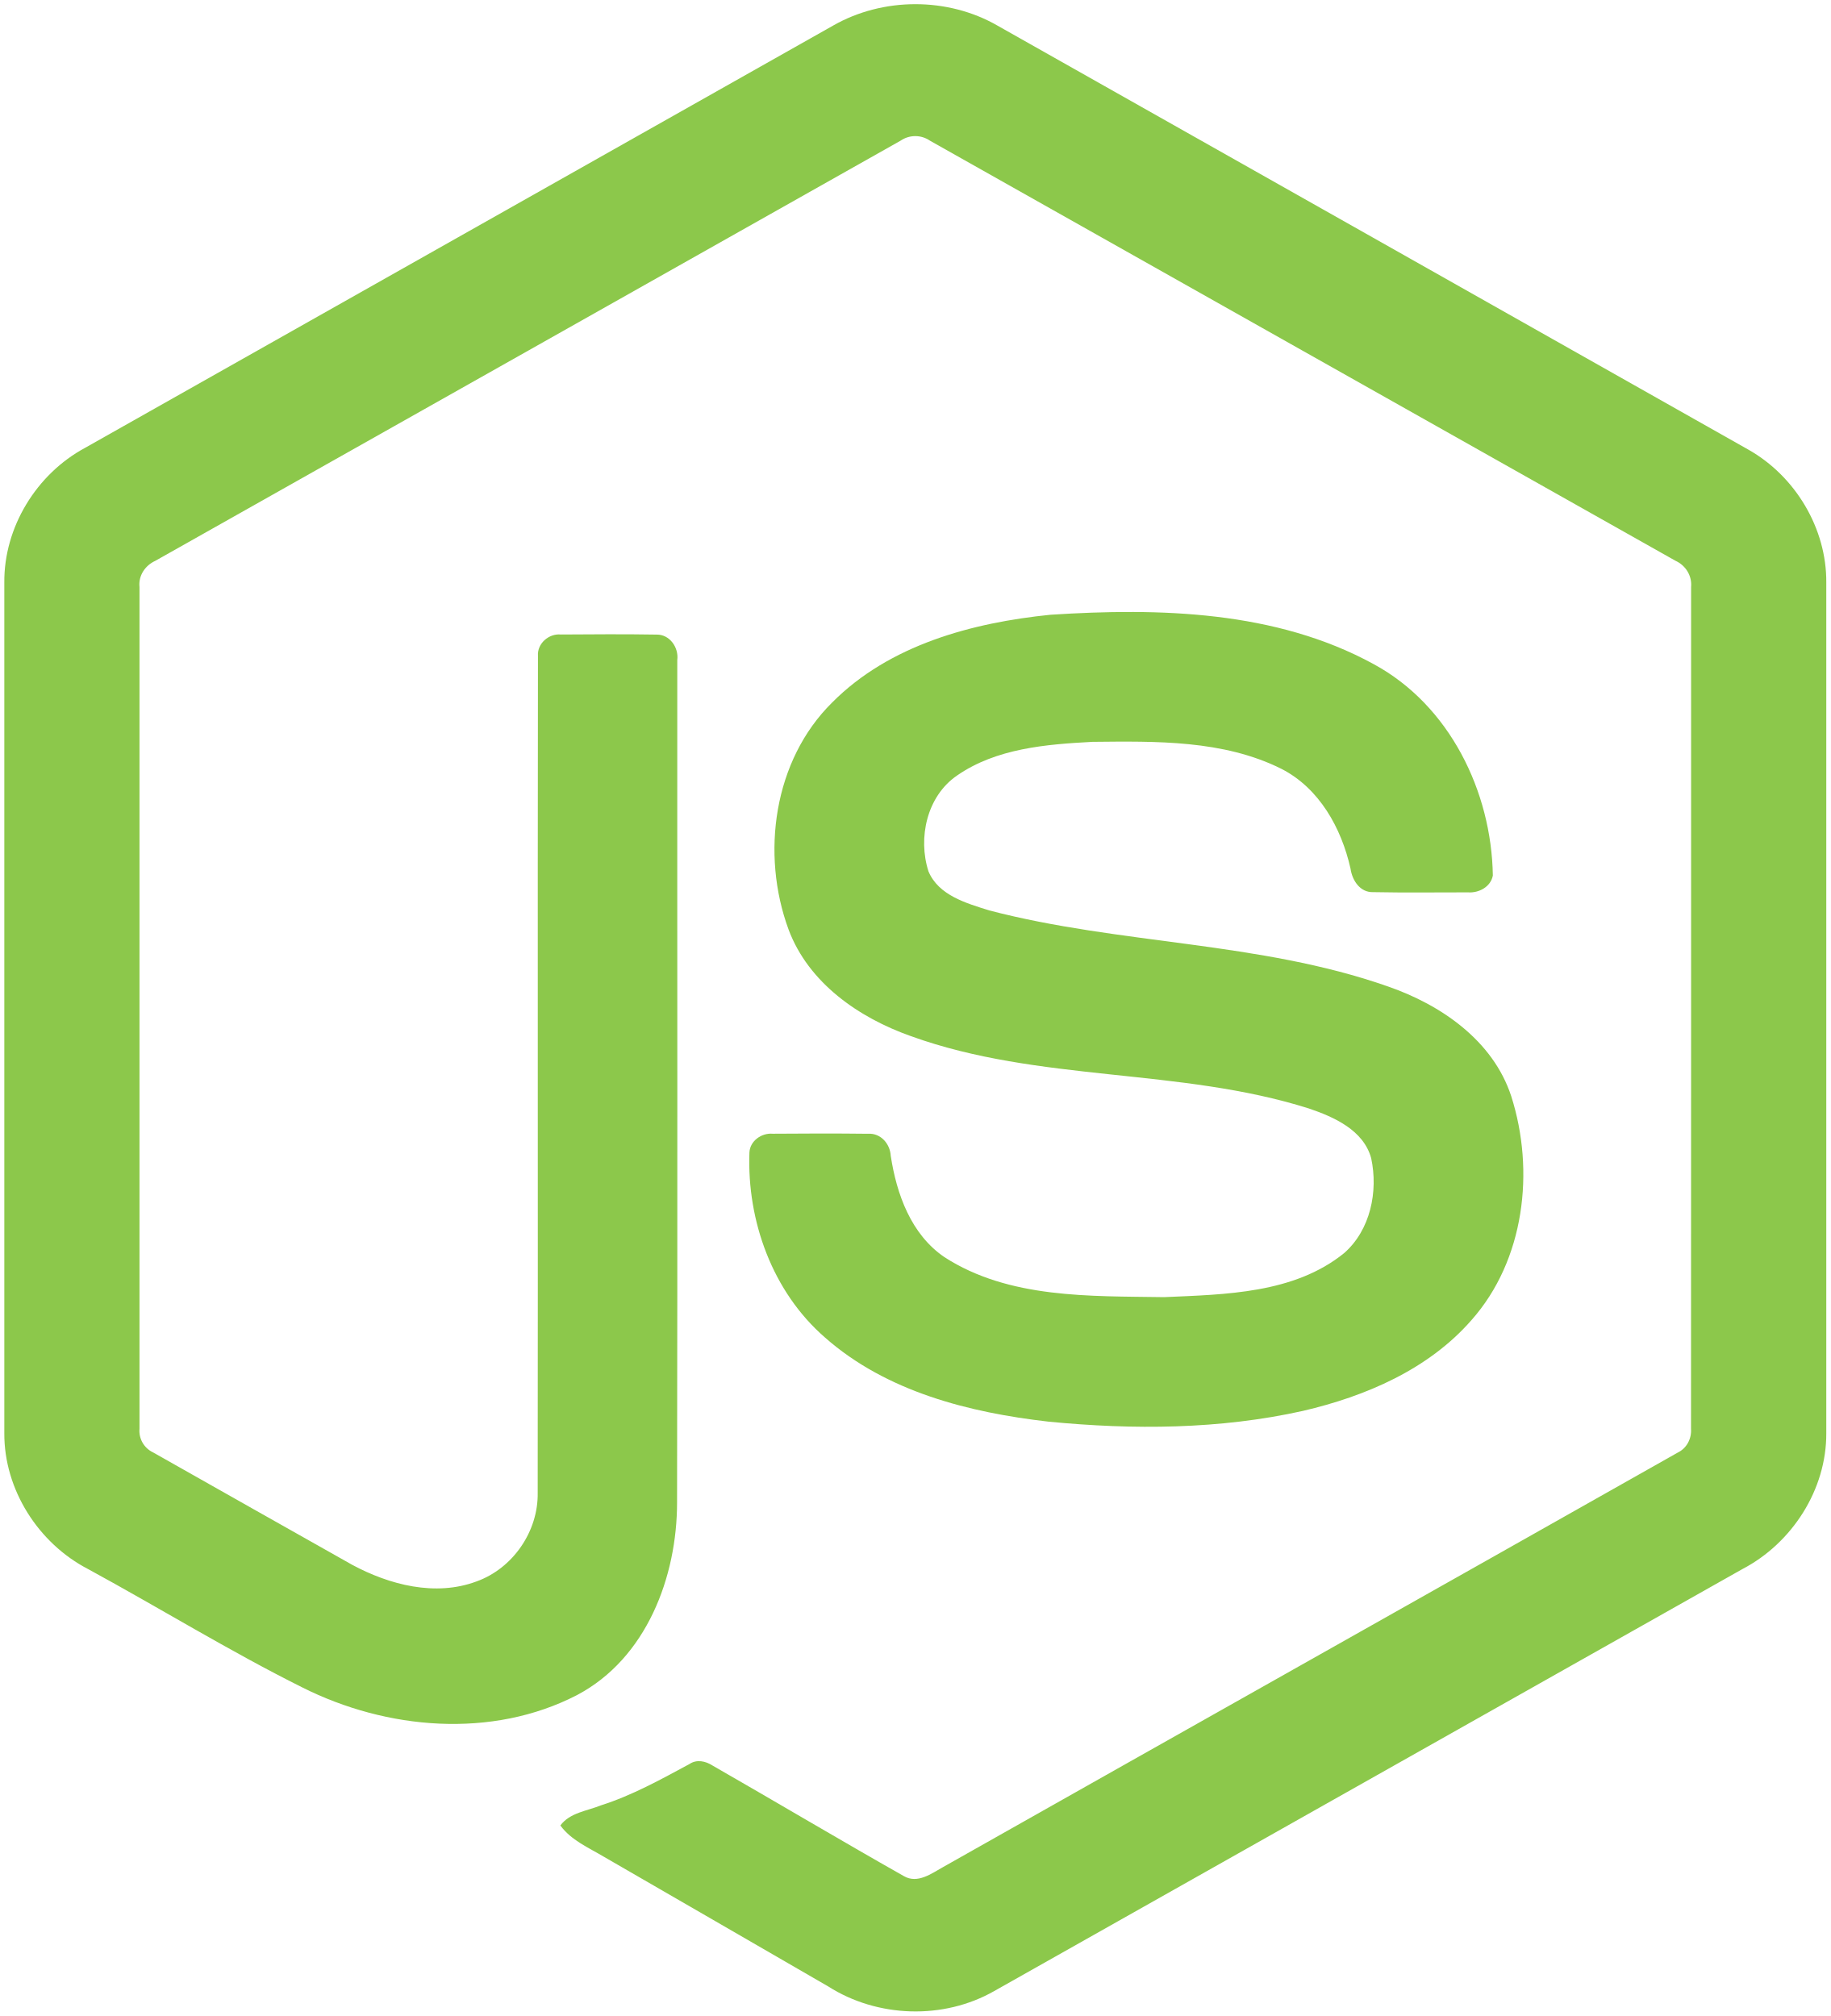
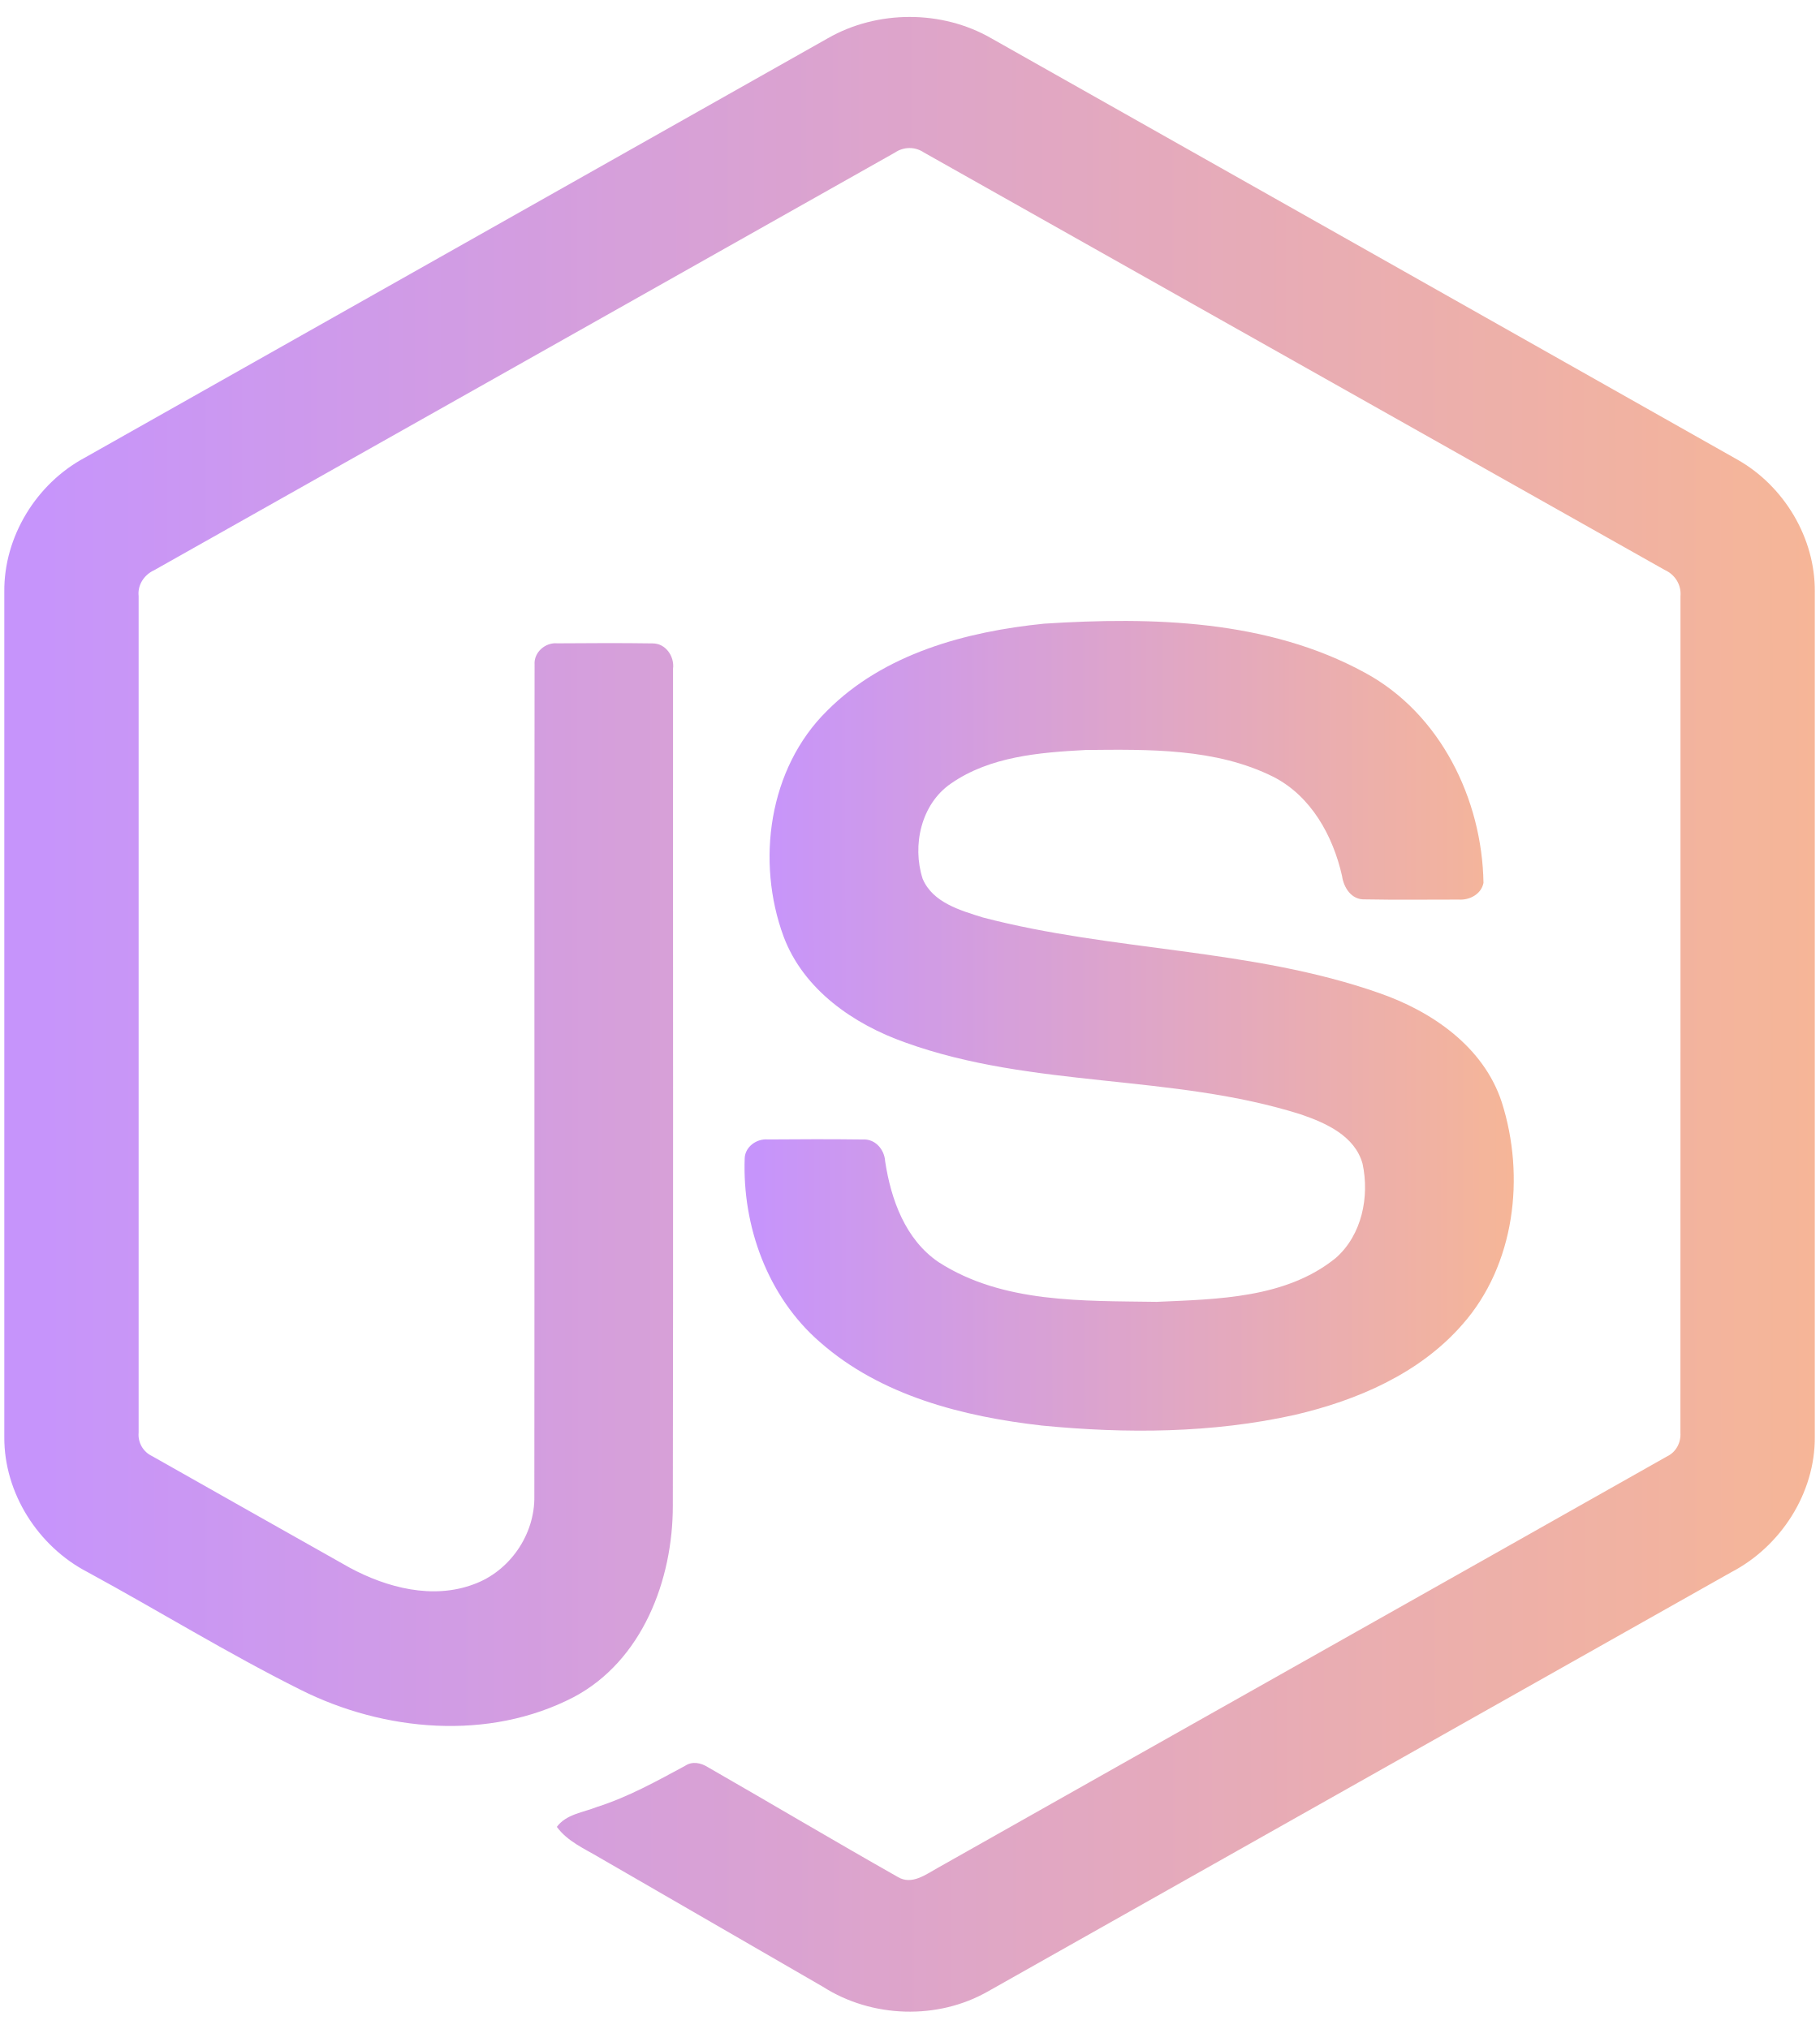
- <svg xmlns="http://www.w3.org/2000/svg" width="2270" height="2500" viewBox="0 0 256 282" preserveAspectRatio="xMinYMin meet">
-   <g fill="#8CC84B">
-     <path d="M116.504 3.58c6.962-3.985 16.03-4.003 22.986 0 34.995 19.774 70.001 39.517 104.99 59.303 6.581 3.707 10.983 11.031 10.916 18.614v118.968c.049 7.897-4.788 15.396-11.731 19.019-34.88 19.665-69.742 39.354-104.616 59.019-7.106 4.063-16.356 3.75-23.24-.646-10.457-6.062-20.932-12.094-31.39-18.15-2.137-1.274-4.546-2.288-6.055-4.36 1.334-1.798 3.719-2.022 5.657-2.807 4.365-1.388 8.374-3.616 12.384-5.778 1.014-.694 2.252-.428 3.224.193 8.942 5.127 17.805 10.403 26.777 15.481 1.914 1.105 3.852-.362 5.488-1.274 34.228-19.345 68.498-38.617 102.72-57.968 1.268-.61 1.969-1.956 1.866-3.345.024-39.245.006-78.497.012-117.742.145-1.576-.767-3.025-2.192-3.67-34.759-19.575-69.5-39.18-104.253-58.76a3.621 3.621 0 0 0-4.094-.006C91.2 39.257 56.465 58.88 21.712 78.454c-1.42.646-2.373 2.071-2.204 3.653.006 39.245 0 78.497 0 117.748a3.329 3.329 0 0 0 1.89 3.303c9.274 5.259 18.56 10.481 27.84 15.722 5.228 2.814 11.647 4.486 17.407 2.33 5.083-1.823 8.646-7.01 8.549-12.407.048-39.016-.024-78.038.036-117.048-.127-1.732 1.516-3.163 3.2-3 4.456-.03 8.918-.06 13.374.012 1.86-.042 3.14 1.823 2.91 3.568-.018 39.263.048 78.527-.03 117.79.012 10.464-4.287 21.85-13.966 26.97-11.924 6.177-26.662 4.867-38.442-1.056-10.198-5.09-19.93-11.097-29.947-16.55C5.368 215.886.555 208.357.604 200.466V81.497c-.073-7.74 4.504-15.197 11.29-18.85C46.768 42.966 81.636 23.27 116.504 3.58z" />
-     <path d="M146.928 85.99c15.21-.979 31.493-.58 45.18 6.913 10.597 5.742 16.472 17.793 16.659 29.566-.296 1.588-1.956 2.464-3.472 2.355-4.413-.006-8.827.06-13.24-.03-1.872.072-2.96-1.654-3.195-3.309-1.268-5.633-4.34-11.212-9.642-13.929-8.139-4.075-17.576-3.87-26.451-3.785-6.479.344-13.446.905-18.935 4.715-4.214 2.886-5.494 8.712-3.99 13.404 1.418 3.369 5.307 4.456 8.489 5.458 18.33 4.794 37.754 4.317 55.734 10.626 7.444 2.572 14.726 7.572 17.274 15.366 3.333 10.446 1.872 22.932-5.56 31.318-6.027 6.901-14.805 10.657-23.56 12.697-11.647 2.597-23.734 2.663-35.562 1.51-11.122-1.268-22.696-4.19-31.282-11.768-7.342-6.375-10.928-16.308-10.572-25.895.085-1.619 1.697-2.748 3.248-2.615 4.444-.036 8.888-.048 13.332.006 1.775-.127 3.091 1.407 3.182 3.08.82 5.367 2.837 11 7.517 14.182 9.032 5.827 20.365 5.428 30.707 5.591 8.568-.38 18.186-.495 25.178-6.158 3.689-3.23 4.782-8.634 3.785-13.283-1.08-3.925-5.186-5.754-8.712-6.95-18.095-5.724-37.736-3.647-55.656-10.12-7.275-2.571-14.31-7.432-17.105-14.906-3.9-10.578-2.113-23.662 6.098-31.765 8.006-8.06 19.563-11.164 30.551-12.275z" />
+ <svg xmlns="http://www.w3.org/2000/svg" width="52" height="58" viewBox="0 0 52 58" fill="none">
+   <g opacity="0.7">
+     <path d="M23.66 1.093C25.074 0.283 26.915 0.28 28.328 1.093C35.435 5.108 42.544 9.118 49.649 13.136C50.986 13.889 51.88 15.376 51.866 16.916V41.076C51.876 42.68 50.894 44.203 49.484 44.939C42.4 48.932 35.32 52.931 28.238 56.924C26.795 57.749 24.917 57.686 23.519 56.793C21.395 55.562 19.268 54.337 17.144 53.107C16.71 52.848 16.221 52.642 15.914 52.222C16.185 51.856 16.669 51.811 17.063 51.652C17.95 51.37 18.764 50.917 19.578 50.478C19.784 50.337 20.035 50.391 20.233 50.517C22.049 51.559 23.849 52.63 25.671 53.661C26.059 53.886 26.453 53.588 26.785 53.403C33.736 49.474 40.696 45.56 47.646 41.63C47.903 41.507 48.045 41.233 48.025 40.951C48.029 32.981 48.026 25.01 48.027 17.04C48.056 16.72 47.871 16.426 47.582 16.295C40.523 12.319 33.468 8.338 26.41 4.362C26.288 4.278 26.143 4.232 25.994 4.232C25.846 4.232 25.701 4.277 25.579 4.36C18.521 8.338 11.467 12.323 4.409 16.298C4.121 16.429 3.927 16.719 3.962 17.04C3.963 25.01 3.962 32.981 3.962 40.952C3.949 41.09 3.98 41.228 4.048 41.348C4.117 41.468 4.221 41.564 4.346 41.623C6.229 42.691 8.115 43.752 9.999 44.816C11.061 45.387 12.365 45.727 13.534 45.289C14.567 44.919 15.29 43.865 15.271 42.77C15.28 34.846 15.266 26.921 15.278 18.999C15.252 18.648 15.586 18.357 15.928 18.39C16.833 18.384 17.739 18.378 18.644 18.392C19.021 18.384 19.281 18.763 19.235 19.117C19.231 27.091 19.244 35.064 19.229 43.038C19.231 45.163 18.358 47.475 16.392 48.515C13.971 49.77 10.978 49.503 8.585 48.301C6.514 47.267 4.538 46.047 2.504 44.94C1.09 44.208 0.113 42.679 0.123 41.076V16.916C0.108 15.344 1.037 13.83 2.415 13.088C9.498 9.091 16.579 5.091 23.66 1.093Z" fill="url(#paint0_linear_104_42)" />
+     <path d="M29.838 17.828C32.927 17.63 36.234 17.711 39.013 19.232C41.165 20.398 42.358 22.846 42.397 25.237C42.336 25.559 41.999 25.737 41.691 25.715C40.795 25.714 39.899 25.727 39.003 25.709C38.623 25.724 38.401 25.373 38.354 25.037C38.096 23.893 37.472 22.76 36.396 22.208C34.743 21.381 32.826 21.422 31.024 21.439C29.708 21.509 28.293 21.623 27.179 22.397C26.323 22.983 26.063 24.166 26.368 25.119C26.656 25.803 27.446 26.024 28.092 26.227C31.815 27.201 35.759 27.104 39.411 28.385C40.923 28.908 42.401 29.923 42.919 31.506C43.596 33.627 43.299 36.163 41.79 37.866C40.566 39.267 38.783 40.03 37.005 40.445C34.64 40.972 32.185 40.985 29.783 40.751C27.524 40.494 25.174 39.9 23.43 38.361C21.939 37.067 21.211 35.05 21.283 33.103C21.301 32.774 21.628 32.544 21.943 32.572C22.846 32.564 23.748 32.562 24.651 32.573C25.011 32.547 25.278 32.858 25.297 33.198C25.463 34.288 25.873 35.432 26.823 36.078C28.657 37.262 30.959 37.181 33.059 37.214C34.799 37.137 36.752 37.113 38.172 35.963C38.922 35.307 39.144 34.21 38.941 33.266C38.722 32.469 37.888 32.097 37.172 31.854C33.497 30.692 29.508 31.114 25.869 29.799C24.392 29.277 22.963 28.29 22.395 26.772C21.603 24.624 21.966 21.967 23.634 20.321C25.26 18.684 27.607 18.054 29.838 17.828V17.828Z" fill="url(#paint1_linear_104_42)" />
  </g>
+   <defs>
+     <linearGradient id="paint0_linear_104_42" x1="1.049" y1="4.919" x2="54.647" y2="4.891" gradientUnits="userSpaceOnUse">
+       <stop stop-color="#AE67FA" />
+       <stop offset="0.974" stop-color="#F49867" />
+     </linearGradient>
+     <linearGradient id="paint1_linear_104_42" x1="21.672" y1="19.55" x2="44.444" y2="19.538" gradientUnits="userSpaceOnUse">
+       <stop stop-color="#AE67FA" />
+       <stop offset="0.974" stop-color="#F49867" />
+     </linearGradient>
+   </defs>
</svg>
